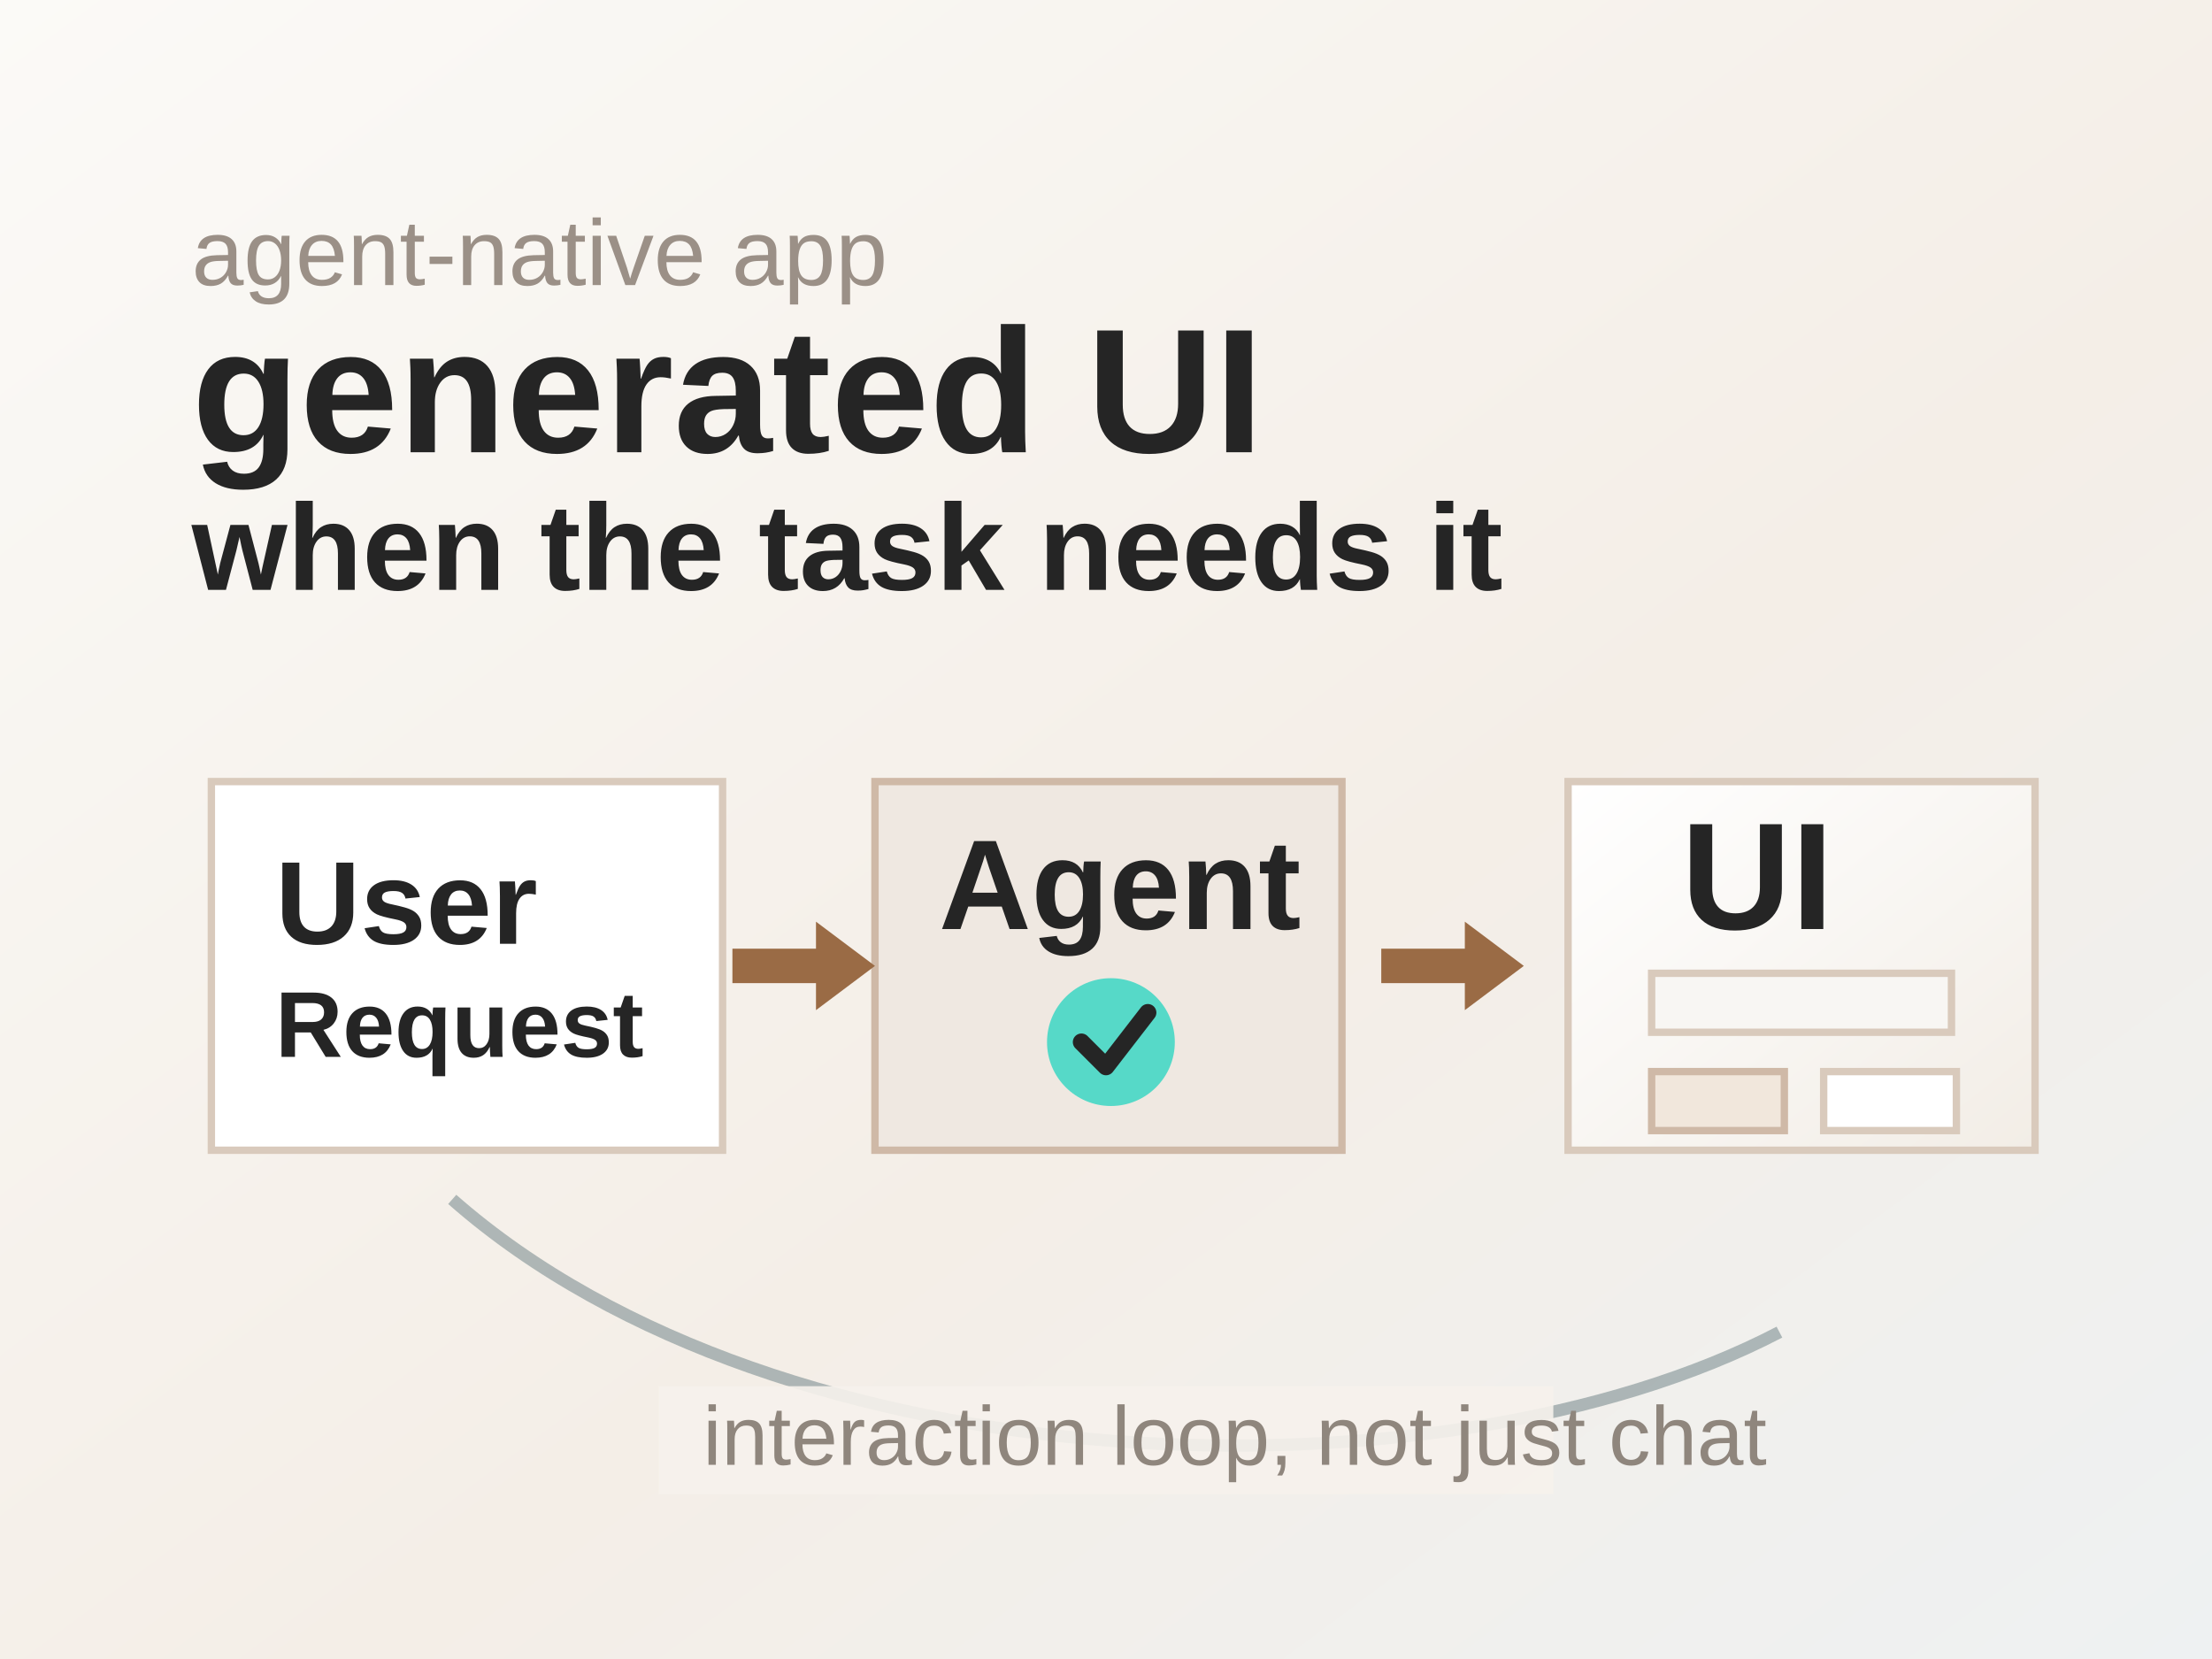
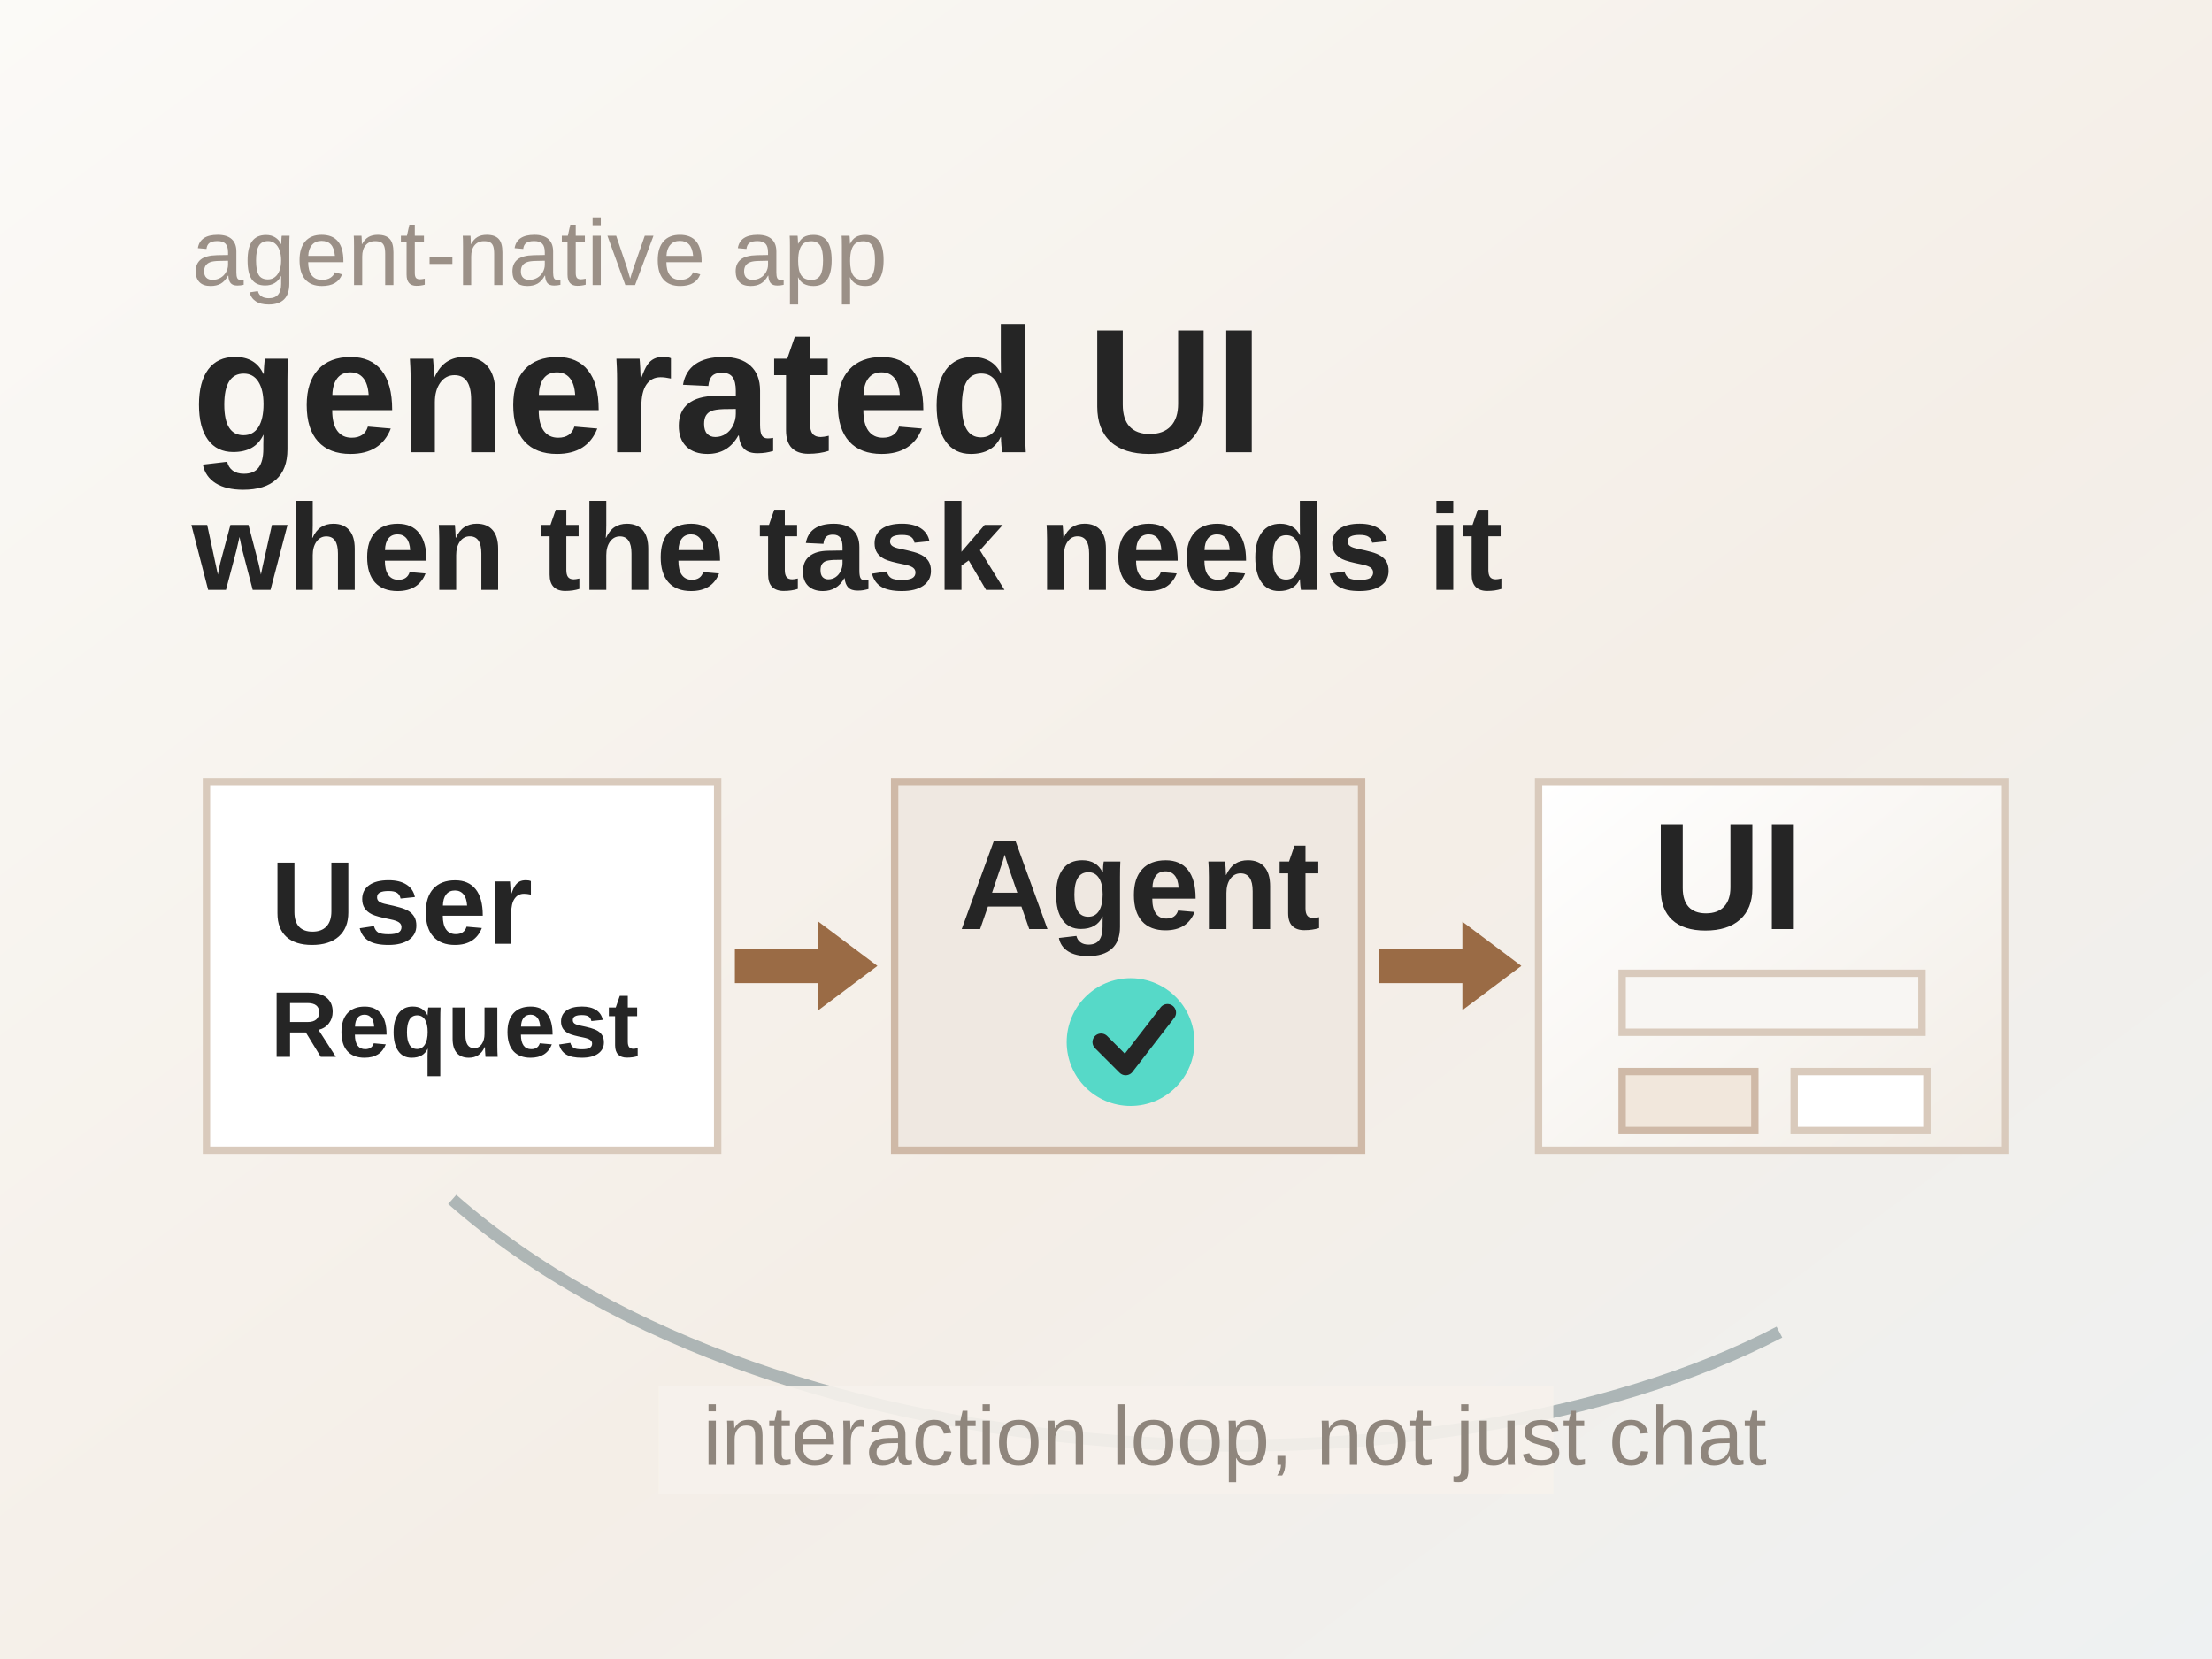
<svg xmlns="http://www.w3.org/2000/svg" viewBox="0 0 900 675" role="img" aria-labelledby="title desc">
  <defs>
    <linearGradient id="bg" x1="0" x2="1" y1="0" y2="1">
      <stop offset="0" stop-color="#fbfaf7" />
      <stop offset="0.58" stop-color="#f4eee7" />
      <stop offset="1" stop-color="#eef1f2" />
    </linearGradient>
    <linearGradient id="surface" x1="0" x2="1" y1="0" y2="1">
      <stop offset="0" stop-color="#ffffff" />
      <stop offset="1" stop-color="#f2ede6" />
    </linearGradient>
    <g id="node-arrow">
      <path d="M0,-7 H34 V-18 L58,0 L34,18 V7 H0 Z" fill="#9a6b45" />
    </g>
  </defs>
  <rect width="900" height="675" fill="url(#bg)" />
  <text x="78" y="116" fill="#9b9087" font-family="Arial, sans-serif" font-size="38">agent-native app</text>
  <text x="78" y="184" fill="#252525" font-family="Arial, sans-serif" font-size="72" font-weight="700">generated UI</text>
  <text x="78" y="240" fill="#252525" font-family="Arial, sans-serif" font-size="50" font-weight="700">when the task needs it</text>
-   <g transform="translate(86 318)">
+   <g transform="translate(84 318)">
    <rect width="208" height="150" fill="#ffffff" stroke="#d9cabc" stroke-width="3" />
    <text x="26" y="66" fill="#252525" font-family="Arial, sans-serif" font-size="48" font-weight="700">User</text>
    <text x="26" y="112" fill="#252525" font-family="Arial, sans-serif" font-size="38" font-weight="700">Request</text>
  </g>
-   <g transform="translate(356 318)">
+   <g transform="translate(364 318)">
    <rect width="190" height="150" fill="#efe8e1" stroke="#cfb9a7" stroke-width="3" />
    <text x="26" y="60" fill="#252525" font-family="Arial, sans-serif" font-size="52" font-weight="700">Agent</text>
    <circle cx="96" cy="106" r="26" fill="#4fd8c6" opacity="0.95" />
    <path d="M84 106 L94 116 L111 94" fill="none" stroke="#252525" stroke-width="7" stroke-linecap="round" stroke-linejoin="round" />
  </g>
-   <g transform="translate(638 318)">
+   <g transform="translate(626 318)">
    <rect width="190" height="150" fill="url(#surface)" stroke="#d9cabc" stroke-width="3" />
    <text x="46" y="60" fill="#252525" font-family="Arial, sans-serif" font-size="62" font-weight="700">UI</text>
    <rect x="34" y="78" width="122" height="24" fill="#f8f6f3" stroke="#d9cabc" stroke-width="3" />
    <rect x="34" y="118" width="54" height="24" fill="#f1e7dc" stroke="#cfb9a7" stroke-width="3" />
    <rect x="104" y="118" width="54" height="24" fill="#ffffff" stroke="#d9cabc" stroke-width="3" />
  </g>
-   <use href="#node-arrow" x="298" y="393" />
-   <use href="#node-arrow" x="562" y="393" />
+   <use href="#node-arrow" x="299" y="393" />
+   <use href="#node-arrow" x="561" y="393" />
  <path d="M724 542 C586 614, 318 606, 184 488" fill="none" stroke="#879799" stroke-width="5" opacity="0.65" />
  <rect x="268" y="564" width="364" height="44" fill="#f6f2ec" opacity="0.9" />
  <text x="286" y="596" fill="#8f867d" font-family="Arial, sans-serif" font-size="34">interaction loop, not just chat</text>
</svg>
